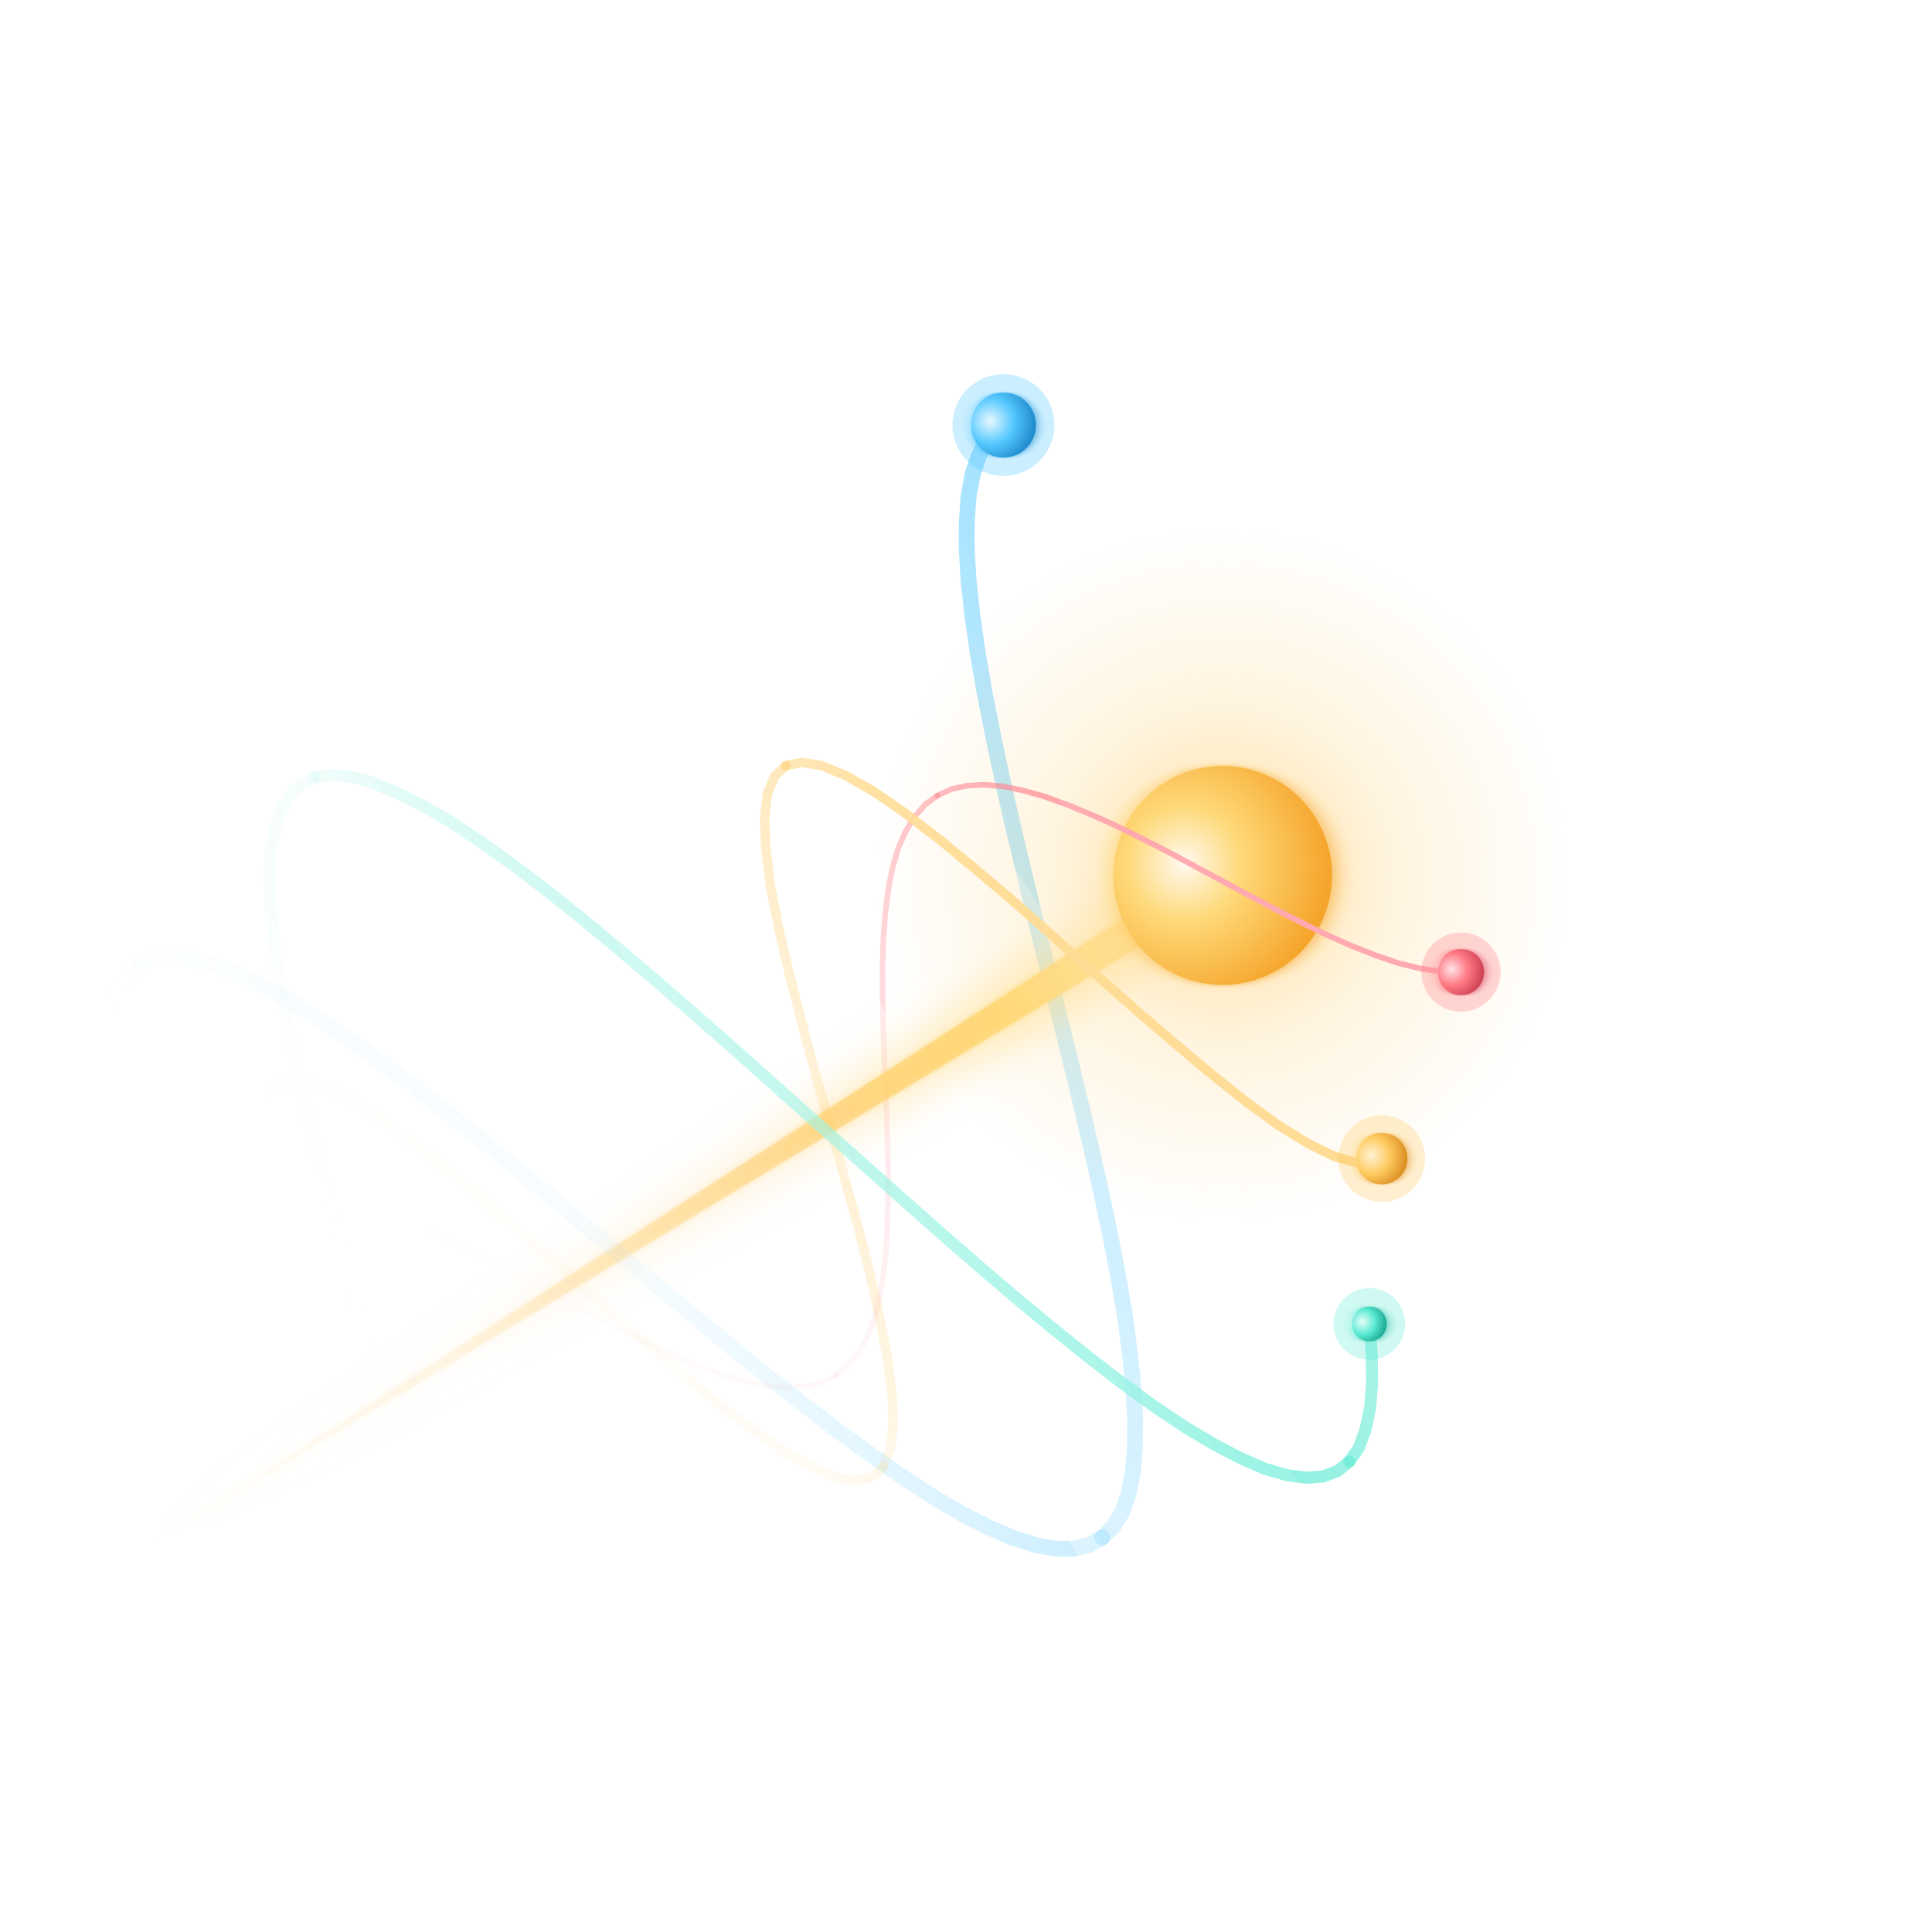
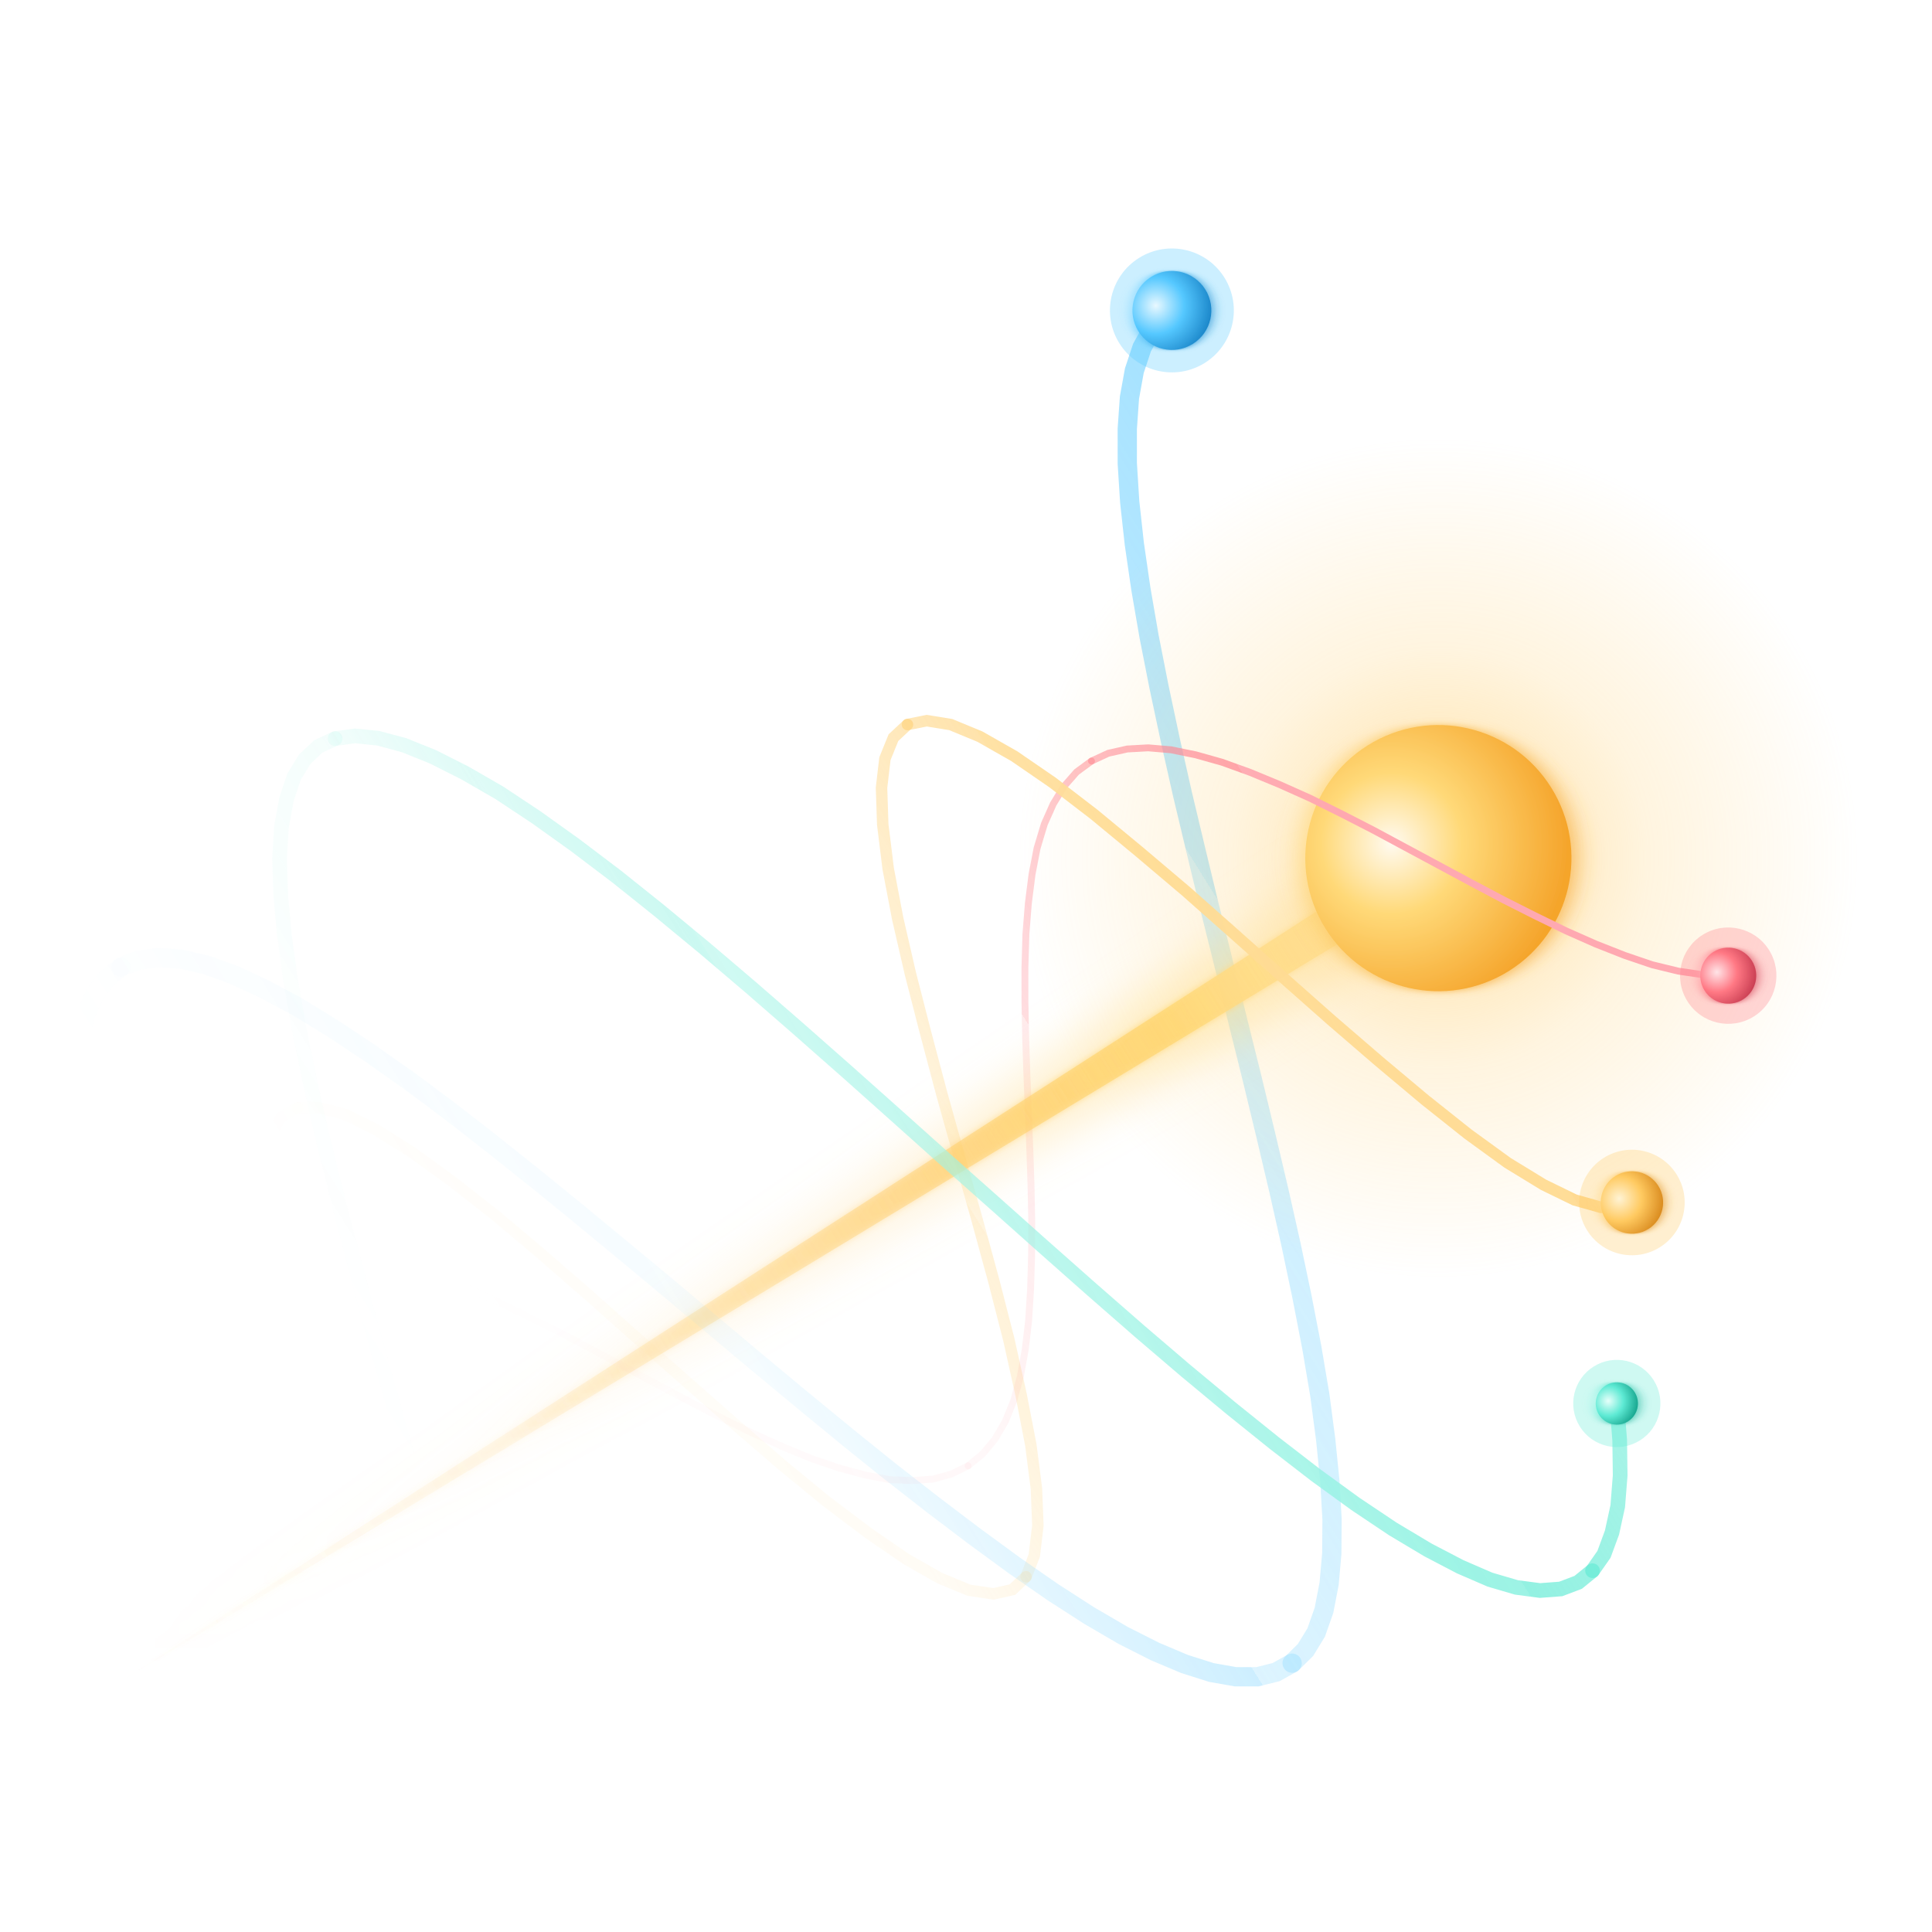
<svg xmlns="http://www.w3.org/2000/svg" width="512" height="512" aria-label="Commit Trail logo" viewBox="0 0 512 512">
  <defs>
    <linearGradient id="ts" x1="-340" x2="0" y1="0" y2="0" gradientUnits="userSpaceOnUse">
      <stop offset="0" stop-color="#ffca61" stop-opacity="0" />
      <stop offset=".3" stop-color="#ffca61" stop-opacity=".1" />
      <stop offset=".6" stop-color="#ffca61" stop-opacity=".4" />
      <stop offset=".8" stop-color="#ffd978" stop-opacity=".8" />
      <stop offset="1" stop-color="#fff1cc" />
    </linearGradient>
    <linearGradient id="gab" x1="-540" x2="284" y1="0" y2="0" gradientUnits="userSpaceOnUse">
      <stop offset="0" stop-color="#55c8ff" stop-opacity=".5" />
      <stop offset="0" stop-color="#77d3ff" stop-opacity=".8" />
      <stop offset=".1" stop-color="#9bdfff" />
      <stop offset=".1" stop-color="#95dcff" />
      <stop offset=".2" stop-color="#68ceff" stop-opacity=".7" />
      <stop offset=".2" stop-color="#55c8ff" stop-opacity=".5" />
      <stop offset=".3" stop-color="#55c8ff" stop-opacity=".3" />
      <stop offset=".3" stop-color="#55c8ff" stop-opacity=".3" />
      <stop offset=".3" stop-color="#55c8ff" stop-opacity=".6" />
      <stop offset=".4" stop-color="#7dd5ff" stop-opacity=".8" />
      <stop offset=".4" stop-color="#9ddfff" />
      <stop offset=".5" stop-color="#91dbff" stop-opacity=".9" />
      <stop offset=".5" stop-color="#60cbff" stop-opacity=".7" />
      <stop offset=".5" stop-color="#55c8ff" stop-opacity=".4" />
      <stop offset=".6" stop-color="#55c8ff" stop-opacity=".3" />
      <stop offset=".6" stop-color="#55c8ff" stop-opacity=".4" />
      <stop offset=".7" stop-color="#55c8ff" stop-opacity=".6" />
      <stop offset=".7" stop-color="#83d7ff" stop-opacity=".9" />
      <stop offset=".8" stop-color="#9edfff" />
      <stop offset=".8" stop-color="#8cdaff" stop-opacity=".9" />
      <stop offset=".8" stop-color="#58c9ff" stop-opacity=".7" />
      <stop offset=".9" stop-color="#55c8ff" stop-opacity=".4" />
      <stop offset=".9" stop-color="#55c8ff" stop-opacity=".3" />
      <stop offset="1" stop-color="#55c8ff" stop-opacity=".4" />
      <stop offset="1" stop-color="#55c8ff" stop-opacity=".7" />
    </linearGradient>
    <linearGradient id="gfb" x1="-270" x2="14" y1="0" y2="0" gradientUnits="userSpaceOnUse">
      <stop offset="0" stop-color="#fff" stop-opacity="0" />
      <stop offset=".3" stop-color="#fff" stop-opacity=".1" />
      <stop offset=".5" stop-color="#fff" stop-opacity=".5" />
      <stop offset=".8" stop-color="#fff" />
      <stop offset="1" stop-color="#fff" />
    </linearGradient>
    <linearGradient id="gaa" x1="-409" x2="155" y1="0" y2="0" gradientUnits="userSpaceOnUse">
      <stop offset="0" stop-color="#ffca61" stop-opacity=".5" />
      <stop offset="0" stop-color="#ffd37b" stop-opacity=".8" />
      <stop offset=".1" stop-color="#ffdd98" />
      <stop offset=".1" stop-color="#ffdb93" />
      <stop offset=".1" stop-color="#ffcf70" stop-opacity=".7" />
      <stop offset=".2" stop-color="#ffca61" stop-opacity=".5" />
      <stop offset=".2" stop-color="#ffca61" stop-opacity=".3" />
      <stop offset=".3" stop-color="#ffca61" stop-opacity=".3" />
      <stop offset=".3" stop-color="#ffca61" stop-opacity=".6" />
      <stop offset=".3" stop-color="#ffd580" stop-opacity=".8" />
      <stop offset=".4" stop-color="#ffde99" />
      <stop offset=".4" stop-color="#ffda90" stop-opacity=".9" />
      <stop offset=".4" stop-color="#ffcd6b" stop-opacity=".7" />
      <stop offset=".5" stop-color="#ffca61" stop-opacity=".5" />
      <stop offset=".5" stop-color="#ffca61" stop-opacity=".3" />
      <stop offset=".5" stop-color="#ffca61" stop-opacity=".4" />
      <stop offset=".6" stop-color="#ffca61" stop-opacity=".6" />
      <stop offset=".6" stop-color="#ffd684" stop-opacity=".9" />
      <stop offset=".6" stop-color="#ffde9a" />
      <stop offset=".7" stop-color="#ffd98d" stop-opacity=".9" />
      <stop offset=".7" stop-color="#ffcb66" stop-opacity=".7" />
      <stop offset=".8" stop-color="#ffca61" stop-opacity=".4" />
      <stop offset=".8" stop-color="#ffca61" stop-opacity=".3" />
      <stop offset=".8" stop-color="#ffca61" stop-opacity=".4" />
      <stop offset=".9" stop-color="#ffca61" stop-opacity=".6" />
      <stop offset=".9" stop-color="#ffd788" stop-opacity=".9" />
      <stop offset=".9" stop-color="#ffde9a" />
      <stop offset="1" stop-color="#ffd88a" stop-opacity=".9" />
      <stop offset="1" stop-color="#ffca61" stop-opacity=".7" />
    </linearGradient>
    <linearGradient id="gfa" x1="-250" x2="-4" y1="0" y2="0" gradientUnits="userSpaceOnUse">
      <stop offset="0" stop-color="#fff" stop-opacity="0" />
      <stop offset=".3" stop-color="#fff" stop-opacity=".1" />
      <stop offset=".5" stop-color="#fff" stop-opacity=".5" />
      <stop offset=".8" stop-color="#fff" />
      <stop offset="1" stop-color="#fff" />
    </linearGradient>
    <linearGradient id="gac" x1="-438" x2="248" y1="0" y2="0" gradientUnits="userSpaceOnUse">
      <stop offset="0" stop-color="#ffa3ac" stop-opacity=".9" />
      <stop offset="0" stop-color="#ffadb4" />
      <stop offset=".1" stop-color="#ff96a0" stop-opacity=".8" />
      <stop offset=".1" stop-color="#ff7884" stop-opacity=".6" />
      <stop offset=".2" stop-color="#ff7884" stop-opacity=".4" />
      <stop offset=".2" stop-color="#ff7884" stop-opacity=".3" />
      <stop offset=".2" stop-color="#ff7884" stop-opacity=".5" />
      <stop offset=".3" stop-color="#ff848f" stop-opacity=".7" />
      <stop offset=".3" stop-color="#ffa6ae" stop-opacity=".9" />
      <stop offset=".3" stop-color="#ffacb3" />
      <stop offset=".4" stop-color="#ff929c" stop-opacity=".8" />
      <stop offset=".4" stop-color="#ff7884" stop-opacity=".6" />
      <stop offset=".5" stop-color="#ff7884" stop-opacity=".3" />
      <stop offset=".5" stop-color="#ff7884" stop-opacity=".3" />
      <stop offset=".5" stop-color="#ff7884" stop-opacity=".5" />
      <stop offset=".6" stop-color="#ff8994" stop-opacity=".8" />
      <stop offset=".6" stop-color="#ffa8b0" />
      <stop offset=".7" stop-color="#ffaab2" />
      <stop offset=".7" stop-color="#ff8d97" stop-opacity=".8" />
      <stop offset=".7" stop-color="#ff7884" stop-opacity=".5" />
      <stop offset=".8" stop-color="#ff7884" stop-opacity=".3" />
      <stop offset=".8" stop-color="#ff7884" stop-opacity=".3" />
      <stop offset=".8" stop-color="#ff7884" stop-opacity=".5" />
      <stop offset=".9" stop-color="#ff8e98" stop-opacity=".8" />
      <stop offset=".9" stop-color="#ffaab2" />
      <stop offset="1" stop-color="#ffa8b0" />
      <stop offset="1" stop-color="#ff8893" stop-opacity=".8" />
    </linearGradient>
    <linearGradient id="gfc" x1="-230" x2="40" y1="0" y2="0" gradientUnits="userSpaceOnUse">
      <stop offset="0" stop-color="#fff" stop-opacity="0" />
      <stop offset=".3" stop-color="#fff" stop-opacity=".1" />
      <stop offset=".5" stop-color="#fff" stop-opacity=".5" />
      <stop offset=".8" stop-color="#fff" />
      <stop offset="1" stop-color="#fff" />
    </linearGradient>
    <linearGradient id="gam" x1="-535" x2="243" y1="0" y2="0" gradientUnits="userSpaceOnUse">
      <stop offset="0" stop-color="#5eead4" stop-opacity=".3" />
      <stop offset="0" stop-color="#5eead4" stop-opacity=".4" />
      <stop offset=".1" stop-color="#5eead4" stop-opacity=".7" />
      <stop offset=".1" stop-color="#8df1e1" stop-opacity=".9" />
      <stop offset=".2" stop-color="#a1f4e6" />
      <stop offset=".2" stop-color="#8ff1e1" stop-opacity=".9" />
      <stop offset=".3" stop-color="#60ead4" stop-opacity=".7" />
      <stop offset=".3" stop-color="#5eead4" stop-opacity=".4" />
      <stop offset=".3" stop-color="#5eead4" stop-opacity=".3" />
      <stop offset=".4" stop-color="#5eead4" stop-opacity=".4" />
      <stop offset=".4" stop-color="#5eead4" stop-opacity=".6" />
      <stop offset=".5" stop-color="#8af0e0" stop-opacity=".9" />
      <stop offset=".5" stop-color="#a1f4e6" />
      <stop offset=".6" stop-color="#92f2e2" stop-opacity=".9" />
      <stop offset=".6" stop-color="#64ebd5" stop-opacity=".7" />
      <stop offset=".7" stop-color="#5eead4" stop-opacity=".4" />
      <stop offset=".7" stop-color="#5eead4" stop-opacity=".3" />
      <stop offset=".7" stop-color="#5eead4" stop-opacity=".4" />
      <stop offset=".8" stop-color="#5eead4" stop-opacity=".6" />
      <stop offset=".8" stop-color="#87f0df" stop-opacity=".9" />
      <stop offset=".9" stop-color="#a1f4e6" />
      <stop offset=".9" stop-color="#94f2e3" stop-opacity=".9" />
      <stop offset="1" stop-color="#68ebd6" stop-opacity=".7" />
      <stop offset="1" stop-color="#5eead4" stop-opacity=".4" />
    </linearGradient>
    <linearGradient id="gfm" x1="-262" x2="-30" y1="0" y2="0" gradientUnits="userSpaceOnUse">
      <stop offset="0" stop-color="#fff" stop-opacity="0" />
      <stop offset=".3" stop-color="#fff" stop-opacity=".1" />
      <stop offset=".5" stop-color="#fff" stop-opacity=".5" />
      <stop offset=".8" stop-color="#fff" />
      <stop offset="1" stop-color="#fff" />
    </linearGradient>
    <radialGradient id="sun" cx="38%" cy="36%" r="66%">
      <stop offset="0" stop-color="#fffaf0" />
      <stop offset=".4" stop-color="#ffd978" />
      <stop offset="1" stop-color="#f5a52c" />
    </radialGradient>
    <radialGradient id="sg">
      <stop offset="0" stop-color="#ffca61" stop-opacity=".6" />
      <stop offset=".5" stop-color="#ffca61" stop-opacity=".2" />
      <stop offset="1" stop-color="#ffca61" stop-opacity="0" />
    </radialGradient>
    <radialGradient id="db" cx="36%" cy="34%" r="72%">
      <stop offset="0" stop-color="#e8f8ff" />
      <stop offset=".5" stop-color="#55c8ff" />
      <stop offset="1" stop-color="#1b86c9" />
    </radialGradient>
    <radialGradient id="da" cx="36%" cy="34%" r="72%">
      <stop offset="0" stop-color="#fff3d4" />
      <stop offset=".5" stop-color="#ffca61" />
      <stop offset="1" stop-color="#d98a1e" />
    </radialGradient>
    <radialGradient id="dc" cx="36%" cy="34%" r="72%">
      <stop offset="0" stop-color="#ffe4e7" />
      <stop offset=".5" stop-color="#ff7884" />
      <stop offset="1" stop-color="#c93e52" />
    </radialGradient>
    <radialGradient id="dm" cx="36%" cy="34%" r="72%">
      <stop offset="0" stop-color="#e6fffa" />
      <stop offset=".5" stop-color="#5eead4" />
      <stop offset="1" stop-color="#17a58e" />
    </radialGradient>
    <mask id="mkb" width="324" height="304" x="-290" y="-152" maskUnits="userSpaceOnUse">
      <path fill="url(#gfb)" d="M-270-144H14v288h-284z" />
    </mask>
    <mask id="mka" width="286" height="212" x="-270" y="-106" maskUnits="userSpaceOnUse">
      <path fill="url(#gfa)" d="M-250-98H-4V98h-246z" />
    </mask>
    <mask id="mkc" width="310" height="156" x="-250" y="-78" maskUnits="userSpaceOnUse">
      <path fill="url(#gfc)" d="M-230-70H40V70h-270z" />
    </mask>
    <mask id="mkm" width="272" height="340" x="-282" y="-170" maskUnits="userSpaceOnUse">
      <path fill="url(#gfm)" d="M-262-162h232v324h-232z" />
    </mask>
    <filter id="glow" width="200%" height="200%" x="-50%" y="-50%">
      <feGaussianBlur result="b" stdDeviation="2.2" />
      <feMerge>
        <feMergeNode in="b" />
        <feMergeNode in="SourceGraphic" />
      </feMerge>
    </filter>
    <filter id="soft" width="200%" height="200%" x="-50%" y="-50%">
      <feGaussianBlur result="b" stdDeviation="1" />
      <feMerge>
        <feMergeNode in="b" />
        <feMergeNode in="SourceGraphic" />
      </feMerge>
    </filter>
    <filter id="haze" width="140%" height="700%" x="-20%" y="-300%">
      <feGaussianBlur stdDeviation="6" />
    </filter>
  </defs>
-   <g fill="none" stroke-linecap="round" transform="translate(324 232) rotate(-32)">
-     <g mask="url(#mkb)">
-       <g>
-         <animateTransform attributeName="transform" dur="3.5s" from="0 0" repeatCount="indefinite" to="-270.5 0" type="translate" />
-         <path stroke="url(#gab)" stroke-width="4.2" d="m-540.5-125.5 4-3.3 4-2.1 4-1 4 .1" />
-         <path stroke="url(#gab)" stroke-width="4.2" d="m-388.3 131.6 4-1.6 4-2.6 4-3.8 4-4.8 4-5.9 4-6.8 4-7.8 4-8.6 4-9.4 4-10 4.1-10.7 4-11.2 4-11.7 4-11.9 4-12.1 4-12.3 4-12.3 4-12.1 4-12 4-11.6 4-11.2 4-10.8 4-10.1 4-9.4 4-8.7 4-7.8 4-6.9 4-5.9 4-4.9 4-3.9 4-2.7 4-1.6 4.1-.5" />
-         <path stroke="url(#gab)" stroke-width="4.2" d="m-120 131.9 4-.9 4-2 4-3.2 4-4.3 4-5.3 4-6.3 4-7.3 4-8.1 4.1-9 4-9.7 4-10.4 4-10.9 4-11.4 4-11.8 4-12 4-12.3 4-12.2 4-12.3 4-12 4-11.9 4-11.4 4-11 4-10.5 4-9.8 4-9.1 4-8.3 4-7.4 4-6.4 4-5.5 4-4.4 4.1-3.4 4-2.2 4-1.1 4 .1" />
-         <path stroke="url(#gab)" stroke-width="4.2" d="m152.3 131.7 4-1.5 4-2.6 4-3.6 4-4.8 4-5.8 4.1-6.7 4-7.7 4-8.6 4-9.3 4-10 4-10.6 4-11.2 4-11.6 4-11.9 4-12.1 4-12.3 4-12.3 4-12.1 4-12 4-11.7 4-11.2 4-10.8 4-10.2 4-9.5 4-8.7 4-7.9 4-7 4.1-6 4-5 4-3.9 4-2.8 4-1.7 4-.6" />
-       </g>
+   <g transform="translate(-12.8 -54.7) scale(1.216)">
+     <g fill="none" stroke-linecap="round" transform="translate(324 232) rotate(-32)">
+       <g mask="url(#mkb)">
+         <g>
+           <animateTransform attributeName="transform" dur="3.5s" from="0 0" repeatCount="indefinite" to="-270.5 0" type="translate" />
+           <path stroke="url(#gab)" stroke-width="4.2" d="m-540.5-125.5 4-3.3 4-2.1 4-1 4 .1" />
+           <path stroke="url(#gab)" stroke-width="4.2" d="m-388.3 131.6 4-1.6 4-2.6 4-3.8 4-4.8 4-5.9 4-6.8 4-7.8 4-8.6 4-9.4 4-10 4.1-10.7 4-11.2 4-11.7 4-11.9 4-12.1 4-12.3 4-12.3 4-12.1 4-12 4-11.6 4-11.2 4-10.8 4-10.1 4-9.4 4-8.7 4-7.8 4-6.9 4-5.9 4-4.9 4-3.9 4-2.7 4-1.6 4.1-.5" />
+           <path stroke="url(#gab)" stroke-width="4.2" d="m-120 131.9 4-.9 4-2 4-3.2 4-4.3 4-5.3 4-6.3 4-7.3 4-8.1 4.1-9 4-9.7 4-10.4 4-10.9 4-11.4 4-11.8 4-12 4-12.3 4-12.2 4-12.3 4-12 4-11.9 4-11.4 4-11 4-10.5 4-9.8 4-9.1 4-8.3 4-7.4 4-6.4 4-5.5 4-4.4 4.1-3.4 4-2.2 4-1.1 4 .1" />
+           <path stroke="url(#gab)" stroke-width="4.2" d="m152.3 131.7 4-1.5 4-2.6 4-3.6 4-4.8 4-5.8 4.1-6.7 4-7.7 4-8.6 4-9.3 4-10 4-10.6 4-11.2 4-11.6 4-11.9 4-12.1 4-12.3 4-12.3 4-12.1 4-12 4-11.7 4-11.2 4-10.8 4-10.2 4-9.5 4-8.7 4-7.9 4-7 4.1-6 4-5 4-3.9 4-2.8 4-1.7 4-.6" />
+         </g>
+       </g>
+       <g mask="url(#mka)">
+         <g>
+           <animateTransform attributeName="transform" dur="2.25s" from="0 0" repeatCount="indefinite" to="-158.7 0" type="translate" />
+           <path stroke="url(#gaa)" stroke-width="2.5" d="m-408.7-81.8 4-3.2 4-1" />
+           <path stroke="url(#gaa)" stroke-width="2.5" d="m-320.2 85.9 4.1-1.8 4-3.9 4-5.9 4-7.8 4-9.5 4.1-10.9 4-12.1 4-13 4-13.5 4.1-13.7 4-13.5 4-13 4-12.2 4.1-11.1 4-9.6 4-8 4-6.1 4.1-4.1 4-2 4 .2" />
+           <path stroke="url(#gaa)" stroke-width="2.5" d="m-159.2 85.2 4-3 4.1-5.1 4-7 4-8.7 4-10.4 4.1-11.6 4-12.6 4-13.3 4-13.7 4-13.6 4.1-13.3 4-12.6 4-11.6 4-10.3 4.1-8.8 4-6.9 4-5 4-2.9 4.1-.8" />
+           <path stroke="url(#gaa)" stroke-width="2.5" d="m-2.2 85.8 4-2 4-4.2 4-6.2 4.1-8 4-9.7 4-11.1 4-12.2L30 19.3l4-13.5 4-13.7 4-13.5 4.1-12.9 4-12.1 4-10.9 4-9.5 4-7.7 4.1-5.9 4-3.8 4-1.7 4 .5" />
+         </g>
+       </g>
+       <g mask="url(#mkc)">
+         <g>
+           <animateTransform attributeName="transform" dur="1.5s" from="0 0" repeatCount="indefinite" to="-207.7 0" type="translate" />
+           <path stroke="url(#gac)" stroke-width="1.5" d="m-361.5 57.7 4-1.2 4-2 4-2.7 4-3.6 4-4.3 4-4.9 4-5.4 4-6 4-6.4 4-6.7 4.1-6.9 4-7 4-7 4-6.9 4-6.7 4-6.5 4-6 4-5.6 4-5 4-4.4 4-3.7 4-2.9 4-2.1 4.1-1.3 4-.5 4 .4" />
+           <path stroke="url(#gac)" stroke-width="1.5" d="m-157.1 58 4-.5 4-1.3 4-2.1 4-2.9 4-3.7 4-4.4 4-5 4-5.6 4-6 4.1-6.5 4-6.7 4-6.9 4-7 4-7 4-6.9 4-6.7 4-6.4 4-6 4-5.4 4-4.9 4-4.3 4.1-3.6 4-2.7 4-2 4-1.2 4-.3" />
+           <path stroke="url(#gac)" stroke-width="1.5" d="m51.3 58 4-.6 4-1.5 4-2.3 4-3.1 4-3.8 4-4.5 4.1-5.1 4-5.6 4-6.2 4-6.5 4-6.7 4-7 4-7 4-7 4-6.9 4-6.6 4-6.3 4-5.9 4-5.4 4.1-4.8 4-4.1 4-3.4 4-2.7 4-1.8 4-1 4-.2" />
+         </g>
+       </g>
+       <g mask="url(#mkm)">
+         <g>
+           <animateTransform attributeName="transform" dur="5s" from="0 0" repeatCount="indefinite" to="-272.9 0" type="translate" />
+           <path stroke="url(#gam)" stroke-width="3.2" d="m-534.9 0 4-13.8 4-13.7 4-13.5 4-13.1 4-12.7 4-12.1 4-11.4 4-10.7 4-9.8 4.1-8.8 4-7.8 4-6.8 4-5.6 4-4.4 4-3.2 4-1.9 4-.7 4 .6" />
+           <path stroke="url(#gam)" stroke-width="3.2" d="m-326.4 149.4 4-1.8 4-3.1 4-4.3 4-5.6 4-6.6 4-7.8 4-8.8 4-9.7 4.1-10.6 4-11.4 4-12 4-12.7 4-13.1 4-13.4 4-13.7 4-13.8 4-13.9 4-13.7 4-13.5 4.1-13.1 4-12.7 4-12.2 4-11.4 4-10.7 4-9.9 4-8.9 4-7.9 4-6.9 4-5.6 4.1-4.5 4-3.3 4-2 4-.8 4 .5" />
+           <path stroke="url(#gam)" stroke-width="3.2" d="m-53.8 149.5 4-1.7 4-3.1 4.1-4.2 4-5.4 4-6.6 4-7.7 4-8.7 4-9.7 4-10.5 4-11.4 4-12 4-12.6 4-13 4.1-13.5 4-13.6 4-13.9 4-13.8 4-13.7 4-13.5 4-13.2 4-12.8 4-12.1 4-11.6 4.1-10.7 4-9.9 4-9 4-8 4-6.9 4-5.8 4-4.6 4-3.3 4-2.1 4-.9 4.1.5" />
+           <path stroke="url(#gam)" stroke-width="3.2" d="m218.9 149.6 4-1.7 4-2.9 4-4.2 4-5.3 4-6.5 4-7.6" />
+         </g>
+       </g>
+       <path fill="url(#ts)" d="m-340 0 330-11v22Z" filter="url(#haze)" opacity=".5" />
+       <path fill="url(#ts)" d="M-340 0-8-4.5v9Z" filter="url(#soft)" />
+       <circle r="92" fill="url(#sg)">
+         <animate attributeName="r" dur="1.25s" repeatCount="indefinite" values="92;100;92" />
+         <animate attributeName="opacity" dur="1.25s" repeatCount="indefinite" values="1;.8;1" />
+       </circle>
+       <circle r="29" fill="url(#sun)" filter="url(#glow)" />
+       <g mask="url(#mkb)">
+         <g>
+           <animateTransform attributeName="transform" dur="3.5s" from="0 0" repeatCount="indefinite" to="-270.5 0" type="translate" />
+           <path stroke="url(#gab)" stroke-width="4.2" d="m-524.5-131.8 4 1.3 4.1 2.4 4 3.5 4 4.6 4 5.7 4 6.6 4 7.5 4 8.4 4 9.3 4 9.9 4 10.5 4 11.1 4 11.6 4 11.8 4 12.1 4 12.3 4 12.3 4 12.1 4 12.1 4 11.7 4 11.3 4 10.9 4 10.2 4.1 9.6 4 8.9 4 8 4 7.1 4 6.2 4 5.1 4 4.1 4 3 4 1.8 4 .8 4-.4" />
+           <path stroke="url(#gab)" stroke-width="4.2" d="m-256.1-132 4 .7 4 1.8 4 2.9 4 4 4 5.1 4 6.1 4 7 4 8 4 8.8 4 9.5 4 10.2 4 10.9 4 11.3 4 11.7 4 12 4 12.1 4 12.3 4 12.3 4 12.1 4 11.9 4 11.5 4.1 11.2 4 10.5 4 10 4 9.3 4 8.5 4 7.6 4 6.6 4 5.7 4 4.7 4 3.6 4 2.5 4 1.3 4 .2" />
+           <path stroke="url(#gab)" stroke-width="4.2" d="m16.2-131.8 4 1.2 4 2.3 4 3.4 4 4.5 4 5.6 4 6.5 4 7.5 4 8.3 4 9.2 4 9.8 4 10.5 4 11.1 4 11.5 4 11.8 4 12.1 4 12.3 4 12.2 4 12.3 4.1 12 4 11.7 4 11.4 4 10.9 4 10.3 4 9.7 4 8.9 4 8.1 4 7.1 4 6.3 4 5.2 4 4.2 4 3.1 4 1.9 4 .9 4-.3" />
+         </g>
+       </g>
+       <circle cx="14" cy="-132" r="13.5" fill="#55c8ff" opacity=".3">
+         <animate attributeName="cy" dur="3.5s" repeatCount="indefinite" values="-132.0;-122.0;-93.3;-50.5;0.0;50.5;93.3;122.0;132.0;122.0;93.3;50.5;0.0;-50.5;-93.3;-122.0;-132.0" />
+       </circle>
+       <circle cx="14" cy="-132" r="8.6" fill="url(#db)" filter="url(#soft)">
+         <animate attributeName="cy" dur="3.5s" repeatCount="indefinite" values="-132.0;-122.0;-93.3;-50.5;0.0;50.5;93.3;122.0;132.0;122.0;93.3;50.5;0.0;-50.5;-93.3;-122.0;-132.0" />
+         <animate attributeName="r" dur="3.5s" repeatCount="indefinite" values="8.6;8.9;9.2;9.4;9.5;9.4;9.2;8.9;8.6;8.2;7.9;7.7;7.6;7.7;7.9;8.2;8.6" />
+         <animate attributeName="opacity" dur="3.5s" repeatCount="indefinite" values="0.73;0.83;0.92;0.98;1.00;0.98;0.92;0.83;0.73;0.62;0.53;0.47;0.45;0.47;0.53;0.62;0.72" />
+       </circle>
+       <g mask="url(#mka)">
+         <g>
+           <animateTransform attributeName="transform" dur="2.25s" from="0 0" repeatCount="indefinite" to="-158.7 0" type="translate" />
+           <path stroke="url(#gaa)" stroke-width="2.5" d="m-400.7-86 4.1 1.2 4 3.3 4 5.3 4 7.3 4.1 9.1 4 10.5 4 11.8 4 12.8 4.1 13.3 4 13.7 4 13.6 4 13.2 4.1 12.5 4 11.4 4 10.1 4 8.5 4.1 6.6 4 4.7 4 2.6 4 .4" />
+           <path stroke="url(#gaa)" stroke-width="2.5" d="m-239.7-85.6 4 2.4 4.1 4.4 4 6.5 4 8.3 4 9.9 4.1 11.3 4 12.4 4 13.1 4 13.6 4.1 13.7 4 13.4 4 12.9 4 11.9 4.1 10.7 4 9.2 4 7.4 4 5.6 4.1 3.5 4 1.4 4-.8" />
+           <path stroke="url(#gaa)" stroke-width="2.5" d="m-82.7-86 4 1.5 4 3.5 4 5.6 4.1 7.6 4 9.2 4 10.7 4 12 4.1 12.8 4 13.5 4 13.7 4 13.5 4.1 13.2 4 12.3 4 11.3 4 9.9 4.1 8.2 4 6.4 4 4.4 4 2.4 4.1.1" />
+           <path stroke="url(#gaa)" stroke-width="2.5" d="m78.2-85.4 4.1 2.6 4 4.7 4 6.8 4 8.5 4.1 10.1 4 11.4 4 12.5 4 13.3 4.1 13.6 4 13.6 4 13.4 4 12.7 4.1 11.8 4 10.5 4 9 4 7.3 4.1 5.3 4 3.2 4 1.1" />
+         </g>
+       </g>
+       <circle cx="-4" cy="86" r="11.5" fill="#ffca61" opacity=".3">
+         <animate attributeName="cy" dur="2.25s" repeatCount="indefinite" values="86.0;79.5;60.8;32.9;0.0;-32.9;-60.8;-79.5;-86.0;-79.5;-60.8;-32.9;-0.0;32.9;60.8;79.5;86.0" />
+       </circle>
+       <circle cx="-4" cy="86" r="6.8" fill="url(#da)" filter="url(#soft)">
+         <animate attributeName="cy" dur="2.25s" repeatCount="indefinite" values="86.0;79.5;60.8;32.9;0.0;-32.9;-60.8;-79.5;-86.0;-79.5;-60.8;-32.9;-0.0;32.9;60.8;79.5;86.0" />
+         <animate attributeName="r" dur="2.25s" repeatCount="indefinite" values="6.8;6.5;6.2;6.1;6.0;6.1;6.2;6.5;6.8;7.0;7.3;7.4;7.5;7.4;7.3;7.0;6.8" />
+         <animate attributeName="opacity" dur="2.25s" repeatCount="indefinite" values="0.73;0.62;0.53;0.47;0.45;0.47;0.53;0.62;0.72;0.83;0.92;0.98;1.00;0.98;0.92;0.83;0.73" />
+       </circle>
+       <g mask="url(#mkc)">
+         <g>
+           <animateTransform attributeName="transform" dur="1.5s" from="0 0" repeatCount="indefinite" to="-207.7 0" type="translate" />
+           <path stroke="url(#gac)" stroke-width="1.5" d="m-437.7-34.1 4 5.9 4 6.4 4 6.6 4 6.9 4 7 4.1 7 4 7 4 6.7 4 6.5 4 6.1 4 5.6 4 5.1 4 4.4 4 3.8 4 3 4 2.2 4 1.4 4.1.5 4-.3" />
+           <path stroke="url(#gac)" stroke-width="1.5" d="m-257.3-57.6 4 1.2 4 2.1 4 2.8 4 3.7 4 4.3 4 4.9 4 5.6 4 6 4 6.4 4.1 6.7 4 6.9 4 7 4 7 4 6.9 4 6.7 4 6.4 4 6 4 5.6 4 4.9 4 4.3 4 3.7 4.1 2.8 4 2.1 4 1.2 4 .4" />
+           <path stroke="url(#gac)" stroke-width="1.5" d="m-52.9-58 4 .5 4 1.4 4 2.2 4 3 4 3.8 4 4.4 4 5.1 4 5.6 4.1 6.1 4 6.5 4 6.7 4 7 4 7 4 7 4 6.9 4 6.6 4 6.4 4 5.9 4 5.4 4 4.9 4.1 4.2 4 3.4 4 2.8 4 1.9 4 1 4 .3" />
+           <path stroke="url(#gac)" stroke-width="1.5" d="m155.5-58 4 .7 4 1.6 4 2.3 4 3.2 4 3.8 4.1 4.6 4 5.2 4 5.7 4 6.1 4 6.6 4 6.8 4 6.9 4 7.1 4 6.9 4 6.9 4 6.6 4 6.3 4.1 5.8 4 5.3 4 4.8 4 4 4 3.4 4 2.6" />
+         </g>
+       </g>
+       <circle cx="40" cy="55.2" r="10.5" fill="#ff7884" opacity=".3">
+         <animate attributeName="cy" dur="1.5s" repeatCount="indefinite" values="55.2;57.8;51.7;37.7;17.9;-4.6;-26.3;-44.1;-55.2;-57.8;-51.7;-37.7;-17.9;4.6;26.3;44.1;55.2" />
+       </circle>
+       <circle cx="40" cy="55.2" r="6.1" fill="url(#dc)" filter="url(#soft)">
+         <animate attributeName="cy" dur="1.5s" repeatCount="indefinite" values="55.2;57.8;51.7;37.7;17.9;-4.6;-26.3;-44.1;-55.2;-57.8;-51.7;-37.7;-17.9;4.6;26.3;44.1;55.2" />
+         <animate attributeName="r" dur="1.5s" repeatCount="indefinite" values="6.1;5.8;5.6;5.4;5.2;5.2;5.3;5.4;5.6;5.9;6.1;6.3;6.5;6.5;6.4;6.3;6.1" />
+         <animate attributeName="opacity" dur="1.5s" repeatCount="indefinite" values="0.81;0.70;0.60;0.52;0.46;0.45;0.48;0.55;0.64;0.75;0.85;0.93;0.99;1.00;0.97;0.90;0.81" />
+       </circle>
+       <g mask="url(#mkm)">
+         <g>
+           <animateTransform attributeName="transform" dur="5s" from="0 0" repeatCount="indefinite" to="-272.9 0" type="translate" />
+           <path stroke="url(#gam)" stroke-width="3.2" d="m-462.8-149.4 4 1.9 4.1 3.1 4 4.4 4 5.6 4 6.7 4 7.8 4 8.8 4 9.8 4 10.6 4 11.4 4 12.1 4 12.6 4.1 13.1 4 13.5 4 13.7 4 13.8 4 13.8 4 13.8 4 13.4 4 13.2 4 12.7 4 12.1 4.1 11.4 4 10.7 4 9.8 4 8.9 4 7.9 4 6.8 4 5.6 4 4.5 4 3.2 4 2 4.1.7 4-.6" />
+           <path stroke="url(#gam)" stroke-width="3.2" d="m-190.1-149.5 4 1.8 4 3.1 4 4.3 4 5.5 4 6.6 4.1 7.7 4 8.8 4 9.7 4 10.5 4 11.4 4 12 4 12.6 4 13.1 4 13.4 4 13.7 4 13.8 4.1 13.9 4 13.7 4 13.5 4 13.2 4 12.7 4 12.1 4 11.5 4 10.8 4 9.9 4 8.9 4.1 8 4 6.8 4 5.8 4 4.5 4 3.3 4 2.1 4 .8 4-.5" />
+           <path stroke="url(#gam)" stroke-width="3.2" d="m82.6-149.5 4 1.7 4 2.9 4 4.2 4 5.4 4 6.6 4 7.6 4 8.7 4 9.6 4 10.6 4.1 11.3 4 11.9 4 12.6 4 13.1 4 13.4 4 13.7 4 13.8 4 13.8 4 13.7 4 13.6 4 13.2 4.1 12.7 4 12.2 4 11.6 4 10.8 4 9.9 4 9 4 8.1 4 6.9 4 5.8 4 4.6 4.1 3.4 4 2.2 4 .9 4-.4" />
+         </g>
+       </g>
+       <circle cx="-30" cy="121.4" r="9.5" fill="#5eead4" opacity=".3">
+         <animate attributeName="cy" dur="5s" repeatCount="indefinite" values="121.4;78.4;23.5;-35.0;-88.2;-127.9;-148.2;-145.9;-121.4;-78.4;-23.5;35.0;88.2;127.9;148.2;145.9;121.4" />
+       </circle>
+       <circle cx="-30" cy="121.4" r="4.6" fill="url(#dm)" filter="url(#soft)">
+         <animate attributeName="cy" dur="5s" repeatCount="indefinite" values="121.4;78.4;23.5;-35.0;-88.2;-127.9;-148.2;-145.9;-121.4;-78.4;-23.5;35.0;88.2;127.9;148.2;145.9;121.4" />
+         <animate attributeName="r" dur="5s" repeatCount="indefinite" values="4.6;4.5;4.4;4.4;4.5;4.7;4.9;5.1;5.3;5.4;5.5;5.5;5.4;5.2;5.0;4.8;4.6" />
+         <animate attributeName="opacity" dur="5s" repeatCount="indefinite" values="0.56;0.49;0.45;0.46;0.50;0.58;0.68;0.79;0.89;0.96;1.00;0.99;0.95;0.87;0.77;0.66;0.56" />
+       </circle>
    </g>
-     <g mask="url(#mka)">
-       <g>
-         <animateTransform attributeName="transform" dur="2.25s" from="0 0" repeatCount="indefinite" to="-158.7 0" type="translate" />
-         <path stroke="url(#gaa)" stroke-width="2.5" d="m-408.7-81.8 4-3.2 4-1" />
-         <path stroke="url(#gaa)" stroke-width="2.5" d="m-320.2 85.9 4.1-1.8 4-3.9 4-5.9 4-7.8 4-9.5 4.1-10.9 4-12.1 4-13 4-13.5 4.1-13.7 4-13.5 4-13 4-12.2 4.1-11.1 4-9.6 4-8 4-6.1 4.1-4.1 4-2 4 .2" />
-         <path stroke="url(#gaa)" stroke-width="2.5" d="m-159.2 85.2 4-3 4.1-5.1 4-7 4-8.7 4-10.4 4.1-11.6 4-12.6 4-13.3 4-13.7 4-13.6 4.1-13.3 4-12.6 4-11.6 4-10.3 4.1-8.8 4-6.9 4-5 4-2.9 4.1-.8" />
-         <path stroke="url(#gaa)" stroke-width="2.5" d="m-2.2 85.8 4-2 4-4.2 4-6.2 4.1-8 4-9.7 4-11.1 4-12.2L30 19.3l4-13.5 4-13.7 4-13.5 4.1-12.9 4-12.1 4-10.9 4-9.5 4-7.7 4.1-5.9 4-3.8 4-1.7 4 .5" />
-       </g>
-     </g>
-     <g mask="url(#mkc)">
-       <g>
-         <animateTransform attributeName="transform" dur="1.5s" from="0 0" repeatCount="indefinite" to="-207.7 0" type="translate" />
-         <path stroke="url(#gac)" stroke-width="1.5" d="m-361.5 57.7 4-1.2 4-2 4-2.7 4-3.6 4-4.3 4-4.9 4-5.4 4-6 4-6.4 4-6.7 4.1-6.9 4-7 4-7 4-6.9 4-6.7 4-6.5 4-6 4-5.6 4-5 4-4.4 4-3.7 4-2.9 4-2.1 4.1-1.3 4-.5 4 .4" />
-         <path stroke="url(#gac)" stroke-width="1.5" d="m-157.1 58 4-.5 4-1.3 4-2.1 4-2.9 4-3.7 4-4.4 4-5 4-5.6 4-6 4.1-6.5 4-6.7 4-6.9 4-7 4-7 4-6.9 4-6.7 4-6.4 4-6 4-5.4 4-4.9 4-4.3 4.1-3.6 4-2.7 4-2 4-1.2 4-.3" />
-         <path stroke="url(#gac)" stroke-width="1.5" d="m51.3 58 4-.6 4-1.5 4-2.3 4-3.1 4-3.8 4-4.5 4.1-5.1 4-5.6 4-6.2 4-6.5 4-6.7 4-7 4-7 4-7 4-6.9 4-6.6 4-6.3 4-5.9 4-5.4 4.1-4.8 4-4.1 4-3.4 4-2.7 4-1.8 4-1 4-.2" />
-       </g>
-     </g>
-     <g mask="url(#mkm)">
-       <g>
-         <animateTransform attributeName="transform" dur="5s" from="0 0" repeatCount="indefinite" to="-272.9 0" type="translate" />
-         <path stroke="url(#gam)" stroke-width="3.2" d="m-534.9 0 4-13.8 4-13.7 4-13.5 4-13.1 4-12.7 4-12.1 4-11.4 4-10.7 4-9.8 4.1-8.8 4-7.8 4-6.8 4-5.6 4-4.4 4-3.2 4-1.9 4-.7 4 .6" />
-         <path stroke="url(#gam)" stroke-width="3.2" d="m-326.4 149.4 4-1.8 4-3.1 4-4.3 4-5.6 4-6.6 4-7.8 4-8.8 4-9.7 4.1-10.6 4-11.4 4-12 4-12.7 4-13.1 4-13.4 4-13.7 4-13.8 4-13.9 4-13.7 4-13.5 4.1-13.1 4-12.7 4-12.2 4-11.4 4-10.7 4-9.9 4-8.9 4-7.9 4-6.9 4-5.6 4.1-4.5 4-3.3 4-2 4-.8 4 .5" />
-         <path stroke="url(#gam)" stroke-width="3.2" d="m-53.8 149.5 4-1.7 4-3.1 4.1-4.2 4-5.4 4-6.6 4-7.7 4-8.7 4-9.7 4-10.5 4-11.4 4-12 4-12.6 4-13 4.1-13.5 4-13.6 4-13.9 4-13.8 4-13.7 4-13.5 4-13.2 4-12.8 4-12.1 4-11.6 4.1-10.7 4-9.9 4-9 4-8 4-6.9 4-5.8 4-4.6 4-3.3 4-2.1 4-.9 4.1.5" />
-         <path stroke="url(#gam)" stroke-width="3.2" d="m218.9 149.6 4-1.7 4-2.9 4-4.2 4-5.3 4-6.5 4-7.6" />
-       </g>
-     </g>
-     <path fill="url(#ts)" d="m-340 0 330-11v22Z" filter="url(#haze)" opacity=".5" />
-     <path fill="url(#ts)" d="M-340 0-8-4.5v9Z" filter="url(#soft)" />
-     <circle r="92" fill="url(#sg)">
-       <animate attributeName="r" dur="1.25s" repeatCount="indefinite" values="92;100;92" />
-       <animate attributeName="opacity" dur="1.25s" repeatCount="indefinite" values="1;.8;1" />
-     </circle>
-     <circle r="29" fill="url(#sun)" filter="url(#glow)" />
-     <g mask="url(#mkb)">
-       <g>
-         <animateTransform attributeName="transform" dur="3.5s" from="0 0" repeatCount="indefinite" to="-270.5 0" type="translate" />
-         <path stroke="url(#gab)" stroke-width="4.2" d="m-524.5-131.8 4 1.3 4.1 2.4 4 3.5 4 4.6 4 5.7 4 6.6 4 7.5 4 8.4 4 9.3 4 9.9 4 10.5 4 11.1 4 11.6 4 11.8 4 12.1 4 12.3 4 12.3 4 12.1 4 12.1 4 11.7 4 11.3 4 10.9 4 10.2 4.1 9.6 4 8.9 4 8 4 7.1 4 6.2 4 5.1 4 4.1 4 3 4 1.8 4 .8 4-.4" />
-         <path stroke="url(#gab)" stroke-width="4.2" d="m-256.1-132 4 .7 4 1.8 4 2.9 4 4 4 5.1 4 6.1 4 7 4 8 4 8.8 4 9.5 4 10.2 4 10.9 4 11.3 4 11.7 4 12 4 12.1 4 12.3 4 12.3 4 12.1 4 11.9 4 11.5 4.1 11.2 4 10.5 4 10 4 9.3 4 8.5 4 7.6 4 6.6 4 5.7 4 4.7 4 3.6 4 2.5 4 1.3 4 .2" />
-         <path stroke="url(#gab)" stroke-width="4.2" d="m16.2-131.8 4 1.2 4 2.3 4 3.4 4 4.5 4 5.6 4 6.5 4 7.5 4 8.3 4 9.2 4 9.8 4 10.5 4 11.1 4 11.5 4 11.8 4 12.1 4 12.3 4 12.2 4 12.3 4.1 12 4 11.7 4 11.4 4 10.9 4 10.3 4 9.7 4 8.9 4 8.1 4 7.1 4 6.3 4 5.2 4 4.2 4 3.1 4 1.9 4 .9 4-.3" />
-       </g>
-     </g>
-     <circle cx="14" cy="-132" r="13.5" fill="#55c8ff" opacity=".3">
-       <animate attributeName="cy" dur="3.5s" repeatCount="indefinite" values="-132.0;-122.0;-93.3;-50.5;0.0;50.5;93.3;122.0;132.0;122.0;93.3;50.5;0.0;-50.5;-93.3;-122.0;-132.0" />
-     </circle>
-     <circle cx="14" cy="-132" r="8.6" fill="url(#db)" filter="url(#soft)">
-       <animate attributeName="cy" dur="3.5s" repeatCount="indefinite" values="-132.0;-122.0;-93.3;-50.5;0.0;50.5;93.3;122.0;132.0;122.0;93.3;50.5;0.0;-50.5;-93.3;-122.0;-132.0" />
-       <animate attributeName="r" dur="3.5s" repeatCount="indefinite" values="8.6;8.9;9.2;9.4;9.5;9.4;9.2;8.9;8.6;8.2;7.9;7.7;7.6;7.7;7.9;8.2;8.6" />
-       <animate attributeName="opacity" dur="3.5s" repeatCount="indefinite" values="0.73;0.83;0.92;0.98;1.00;0.98;0.92;0.83;0.73;0.62;0.53;0.47;0.45;0.47;0.53;0.62;0.72" />
-     </circle>
-     <g mask="url(#mka)">
-       <g>
-         <animateTransform attributeName="transform" dur="2.25s" from="0 0" repeatCount="indefinite" to="-158.7 0" type="translate" />
-         <path stroke="url(#gaa)" stroke-width="2.5" d="m-400.7-86 4.1 1.2 4 3.3 4 5.3 4 7.3 4.1 9.1 4 10.5 4 11.8 4 12.8 4.1 13.3 4 13.7 4 13.6 4 13.2 4.1 12.5 4 11.4 4 10.1 4 8.5 4.1 6.6 4 4.7 4 2.6 4 .4" />
-         <path stroke="url(#gaa)" stroke-width="2.5" d="m-239.7-85.6 4 2.4 4.1 4.4 4 6.5 4 8.3 4 9.9 4.1 11.3 4 12.4 4 13.1 4 13.6 4.1 13.7 4 13.4 4 12.9 4 11.9 4.1 10.7 4 9.2 4 7.4 4 5.6 4.1 3.5 4 1.4 4-.8" />
-         <path stroke="url(#gaa)" stroke-width="2.5" d="m-82.7-86 4 1.5 4 3.5 4 5.6 4.1 7.6 4 9.2 4 10.7 4 12 4.1 12.8 4 13.5 4 13.7 4 13.5 4.1 13.2 4 12.3 4 11.3 4 9.9 4.1 8.2 4 6.4 4 4.4 4 2.4 4.1.1" />
-         <path stroke="url(#gaa)" stroke-width="2.5" d="m78.2-85.4 4.1 2.6 4 4.7 4 6.8 4 8.5 4.1 10.1 4 11.4 4 12.5 4 13.3 4.1 13.6 4 13.6 4 13.4 4 12.7 4.1 11.8 4 10.5 4 9 4 7.3 4.1 5.3 4 3.2 4 1.1" />
-       </g>
-     </g>
-     <circle cx="-4" cy="86" r="11.5" fill="#ffca61" opacity=".3">
-       <animate attributeName="cy" dur="2.25s" repeatCount="indefinite" values="86.0;79.5;60.8;32.9;0.0;-32.9;-60.8;-79.5;-86.0;-79.5;-60.8;-32.9;-0.0;32.9;60.8;79.5;86.0" />
-     </circle>
-     <circle cx="-4" cy="86" r="6.8" fill="url(#da)" filter="url(#soft)">
-       <animate attributeName="cy" dur="2.25s" repeatCount="indefinite" values="86.0;79.5;60.8;32.9;0.0;-32.9;-60.8;-79.5;-86.0;-79.5;-60.8;-32.9;-0.0;32.9;60.8;79.5;86.0" />
-       <animate attributeName="r" dur="2.25s" repeatCount="indefinite" values="6.8;6.5;6.2;6.1;6.0;6.1;6.2;6.5;6.8;7.0;7.3;7.4;7.5;7.4;7.3;7.0;6.8" />
-       <animate attributeName="opacity" dur="2.25s" repeatCount="indefinite" values="0.73;0.62;0.53;0.47;0.45;0.47;0.53;0.62;0.72;0.83;0.92;0.98;1.00;0.98;0.92;0.83;0.73" />
-     </circle>
-     <g mask="url(#mkc)">
-       <g>
-         <animateTransform attributeName="transform" dur="1.5s" from="0 0" repeatCount="indefinite" to="-207.7 0" type="translate" />
-         <path stroke="url(#gac)" stroke-width="1.5" d="m-437.7-34.1 4 5.9 4 6.4 4 6.6 4 6.9 4 7 4.1 7 4 7 4 6.7 4 6.5 4 6.1 4 5.6 4 5.1 4 4.4 4 3.8 4 3 4 2.2 4 1.4 4.1.5 4-.3" />
-         <path stroke="url(#gac)" stroke-width="1.5" d="m-257.3-57.6 4 1.2 4 2.1 4 2.8 4 3.7 4 4.3 4 4.9 4 5.6 4 6 4 6.4 4.1 6.7 4 6.9 4 7 4 7 4 6.9 4 6.7 4 6.4 4 6 4 5.6 4 4.9 4 4.3 4 3.7 4.1 2.8 4 2.1 4 1.2 4 .4" />
-         <path stroke="url(#gac)" stroke-width="1.5" d="m-52.9-58 4 .5 4 1.4 4 2.2 4 3 4 3.8 4 4.4 4 5.1 4 5.6 4.1 6.1 4 6.5 4 6.7 4 7 4 7 4 7 4 6.9 4 6.6 4 6.4 4 5.9 4 5.4 4 4.9 4.1 4.2 4 3.4 4 2.8 4 1.9 4 1 4 .3" />
-         <path stroke="url(#gac)" stroke-width="1.5" d="m155.5-58 4 .7 4 1.6 4 2.3 4 3.2 4 3.8 4.1 4.6 4 5.2 4 5.7 4 6.1 4 6.6 4 6.8 4 6.9 4 7.1 4 6.9 4 6.9 4 6.6 4 6.3 4.1 5.8 4 5.3 4 4.8 4 4 4 3.4 4 2.6" />
-       </g>
-     </g>
-     <circle cx="40" cy="55.2" r="10.5" fill="#ff7884" opacity=".3">
-       <animate attributeName="cy" dur="1.5s" repeatCount="indefinite" values="55.2;57.8;51.7;37.7;17.9;-4.6;-26.3;-44.1;-55.2;-57.8;-51.7;-37.7;-17.9;4.6;26.3;44.1;55.2" />
-     </circle>
-     <circle cx="40" cy="55.2" r="6.1" fill="url(#dc)" filter="url(#soft)">
-       <animate attributeName="cy" dur="1.5s" repeatCount="indefinite" values="55.2;57.8;51.7;37.7;17.9;-4.6;-26.3;-44.1;-55.2;-57.8;-51.7;-37.7;-17.9;4.6;26.3;44.1;55.2" />
-       <animate attributeName="r" dur="1.5s" repeatCount="indefinite" values="6.1;5.8;5.6;5.4;5.2;5.2;5.3;5.4;5.6;5.9;6.1;6.3;6.5;6.5;6.4;6.3;6.1" />
-       <animate attributeName="opacity" dur="1.5s" repeatCount="indefinite" values="0.81;0.70;0.60;0.52;0.46;0.45;0.48;0.55;0.64;0.75;0.85;0.93;0.99;1.00;0.97;0.90;0.81" />
-     </circle>
-     <g mask="url(#mkm)">
-       <g>
-         <animateTransform attributeName="transform" dur="5s" from="0 0" repeatCount="indefinite" to="-272.9 0" type="translate" />
-         <path stroke="url(#gam)" stroke-width="3.2" d="m-462.8-149.4 4 1.9 4.1 3.1 4 4.4 4 5.6 4 6.7 4 7.8 4 8.8 4 9.8 4 10.6 4 11.4 4 12.1 4 12.6 4.1 13.1 4 13.5 4 13.7 4 13.8 4 13.8 4 13.8 4 13.4 4 13.2 4 12.7 4 12.1 4.1 11.4 4 10.7 4 9.8 4 8.9 4 7.9 4 6.8 4 5.6 4 4.5 4 3.2 4 2 4.1.7 4-.6" />
-         <path stroke="url(#gam)" stroke-width="3.2" d="m-190.1-149.5 4 1.8 4 3.1 4 4.3 4 5.5 4 6.6 4.1 7.7 4 8.8 4 9.7 4 10.5 4 11.4 4 12 4 12.6 4 13.1 4 13.4 4 13.7 4 13.8 4.1 13.9 4 13.7 4 13.5 4 13.2 4 12.7 4 12.1 4 11.5 4 10.8 4 9.9 4 8.9 4.1 8 4 6.8 4 5.8 4 4.5 4 3.3 4 2.1 4 .8 4-.5" />
-         <path stroke="url(#gam)" stroke-width="3.2" d="m82.6-149.5 4 1.7 4 2.9 4 4.2 4 5.4 4 6.6 4 7.6 4 8.7 4 9.6 4 10.6 4.1 11.3 4 11.9 4 12.6 4 13.1 4 13.4 4 13.7 4 13.8 4 13.8 4 13.7 4 13.6 4 13.2 4.1 12.7 4 12.2 4 11.6 4 10.8 4 9.9 4 9 4 8.1 4 6.9 4 5.8 4 4.6 4.1 3.4 4 2.2 4 .9 4-.4" />
-       </g>
-     </g>
-     <circle cx="-30" cy="121.4" r="9.5" fill="#5eead4" opacity=".3">
-       <animate attributeName="cy" dur="5s" repeatCount="indefinite" values="121.4;78.4;23.5;-35.0;-88.2;-127.9;-148.2;-145.9;-121.4;-78.4;-23.5;35.0;88.2;127.9;148.2;145.9;121.4" />
-     </circle>
-     <circle cx="-30" cy="121.4" r="4.6" fill="url(#dm)" filter="url(#soft)">
-       <animate attributeName="cy" dur="5s" repeatCount="indefinite" values="121.4;78.4;23.5;-35.0;-88.2;-127.9;-148.2;-145.9;-121.4;-78.4;-23.5;35.0;88.2;127.9;148.2;145.9;121.4" />
-       <animate attributeName="r" dur="5s" repeatCount="indefinite" values="4.6;4.5;4.4;4.4;4.5;4.7;4.9;5.1;5.3;5.4;5.5;5.5;5.4;5.2;5.0;4.8;4.6" />
-       <animate attributeName="opacity" dur="5s" repeatCount="indefinite" values="0.56;0.49;0.45;0.46;0.50;0.58;0.68;0.79;0.89;0.96;1.00;0.99;0.95;0.87;0.77;0.66;0.56" />
-     </circle>
  </g>
</svg>
